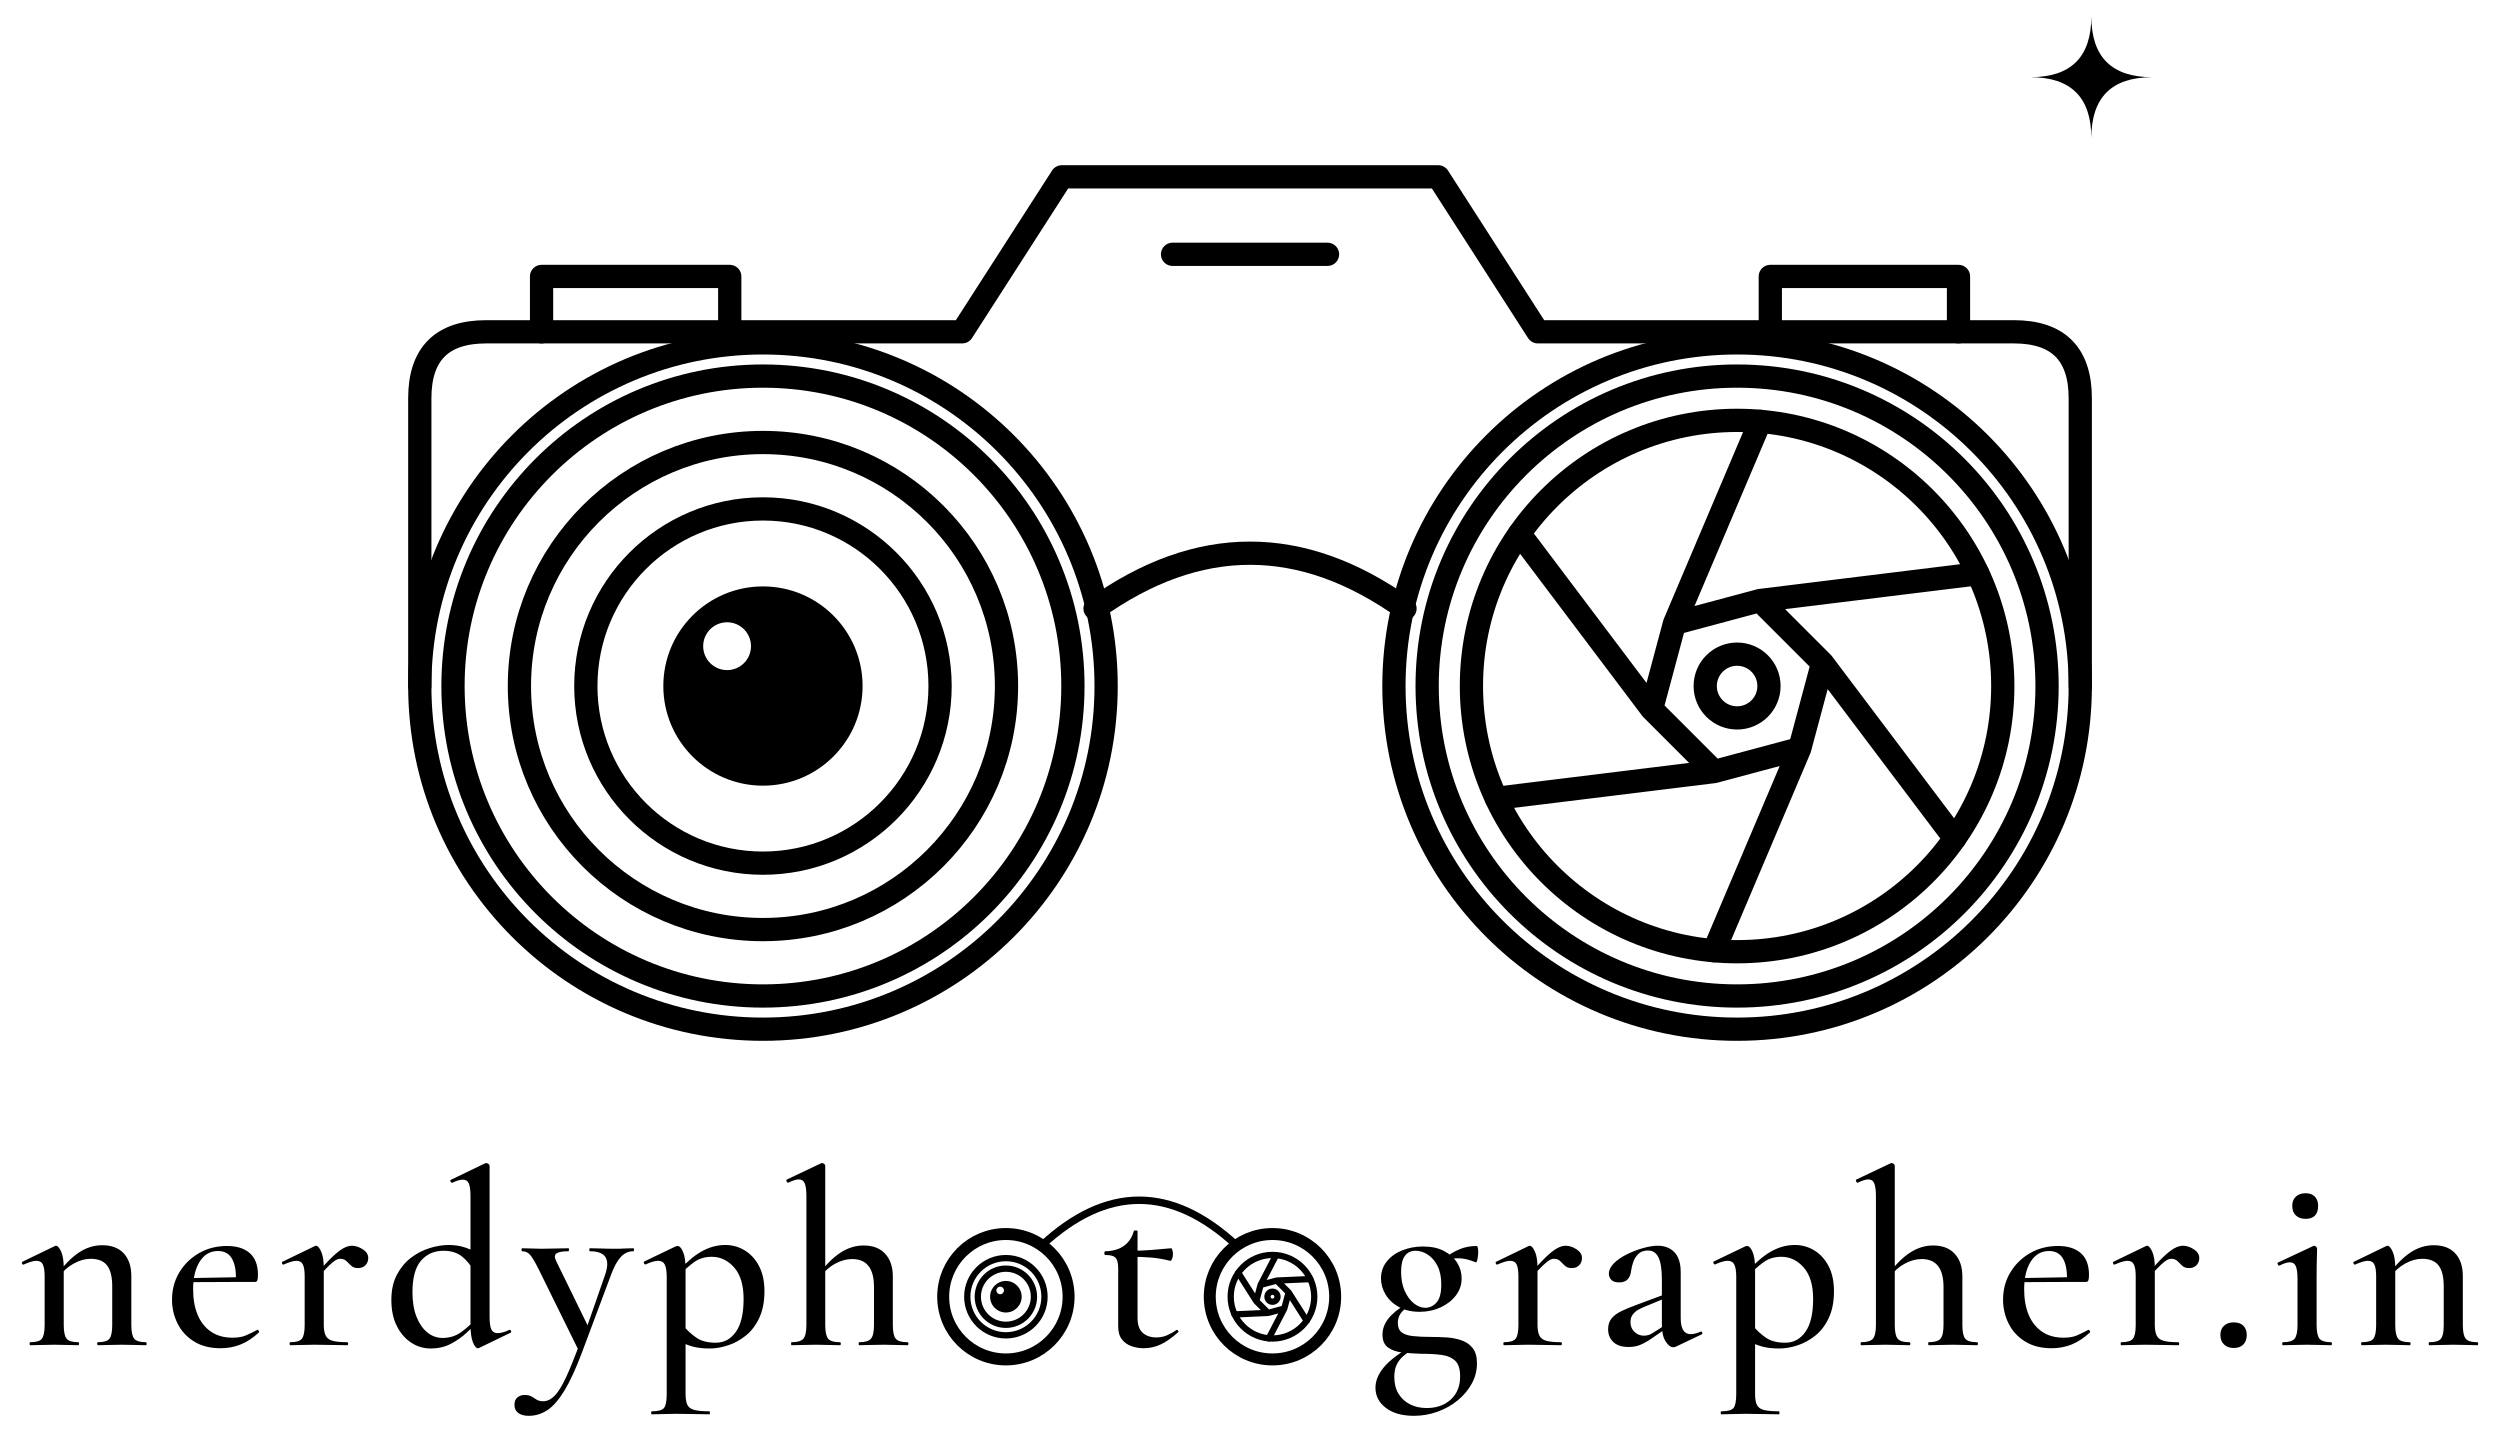
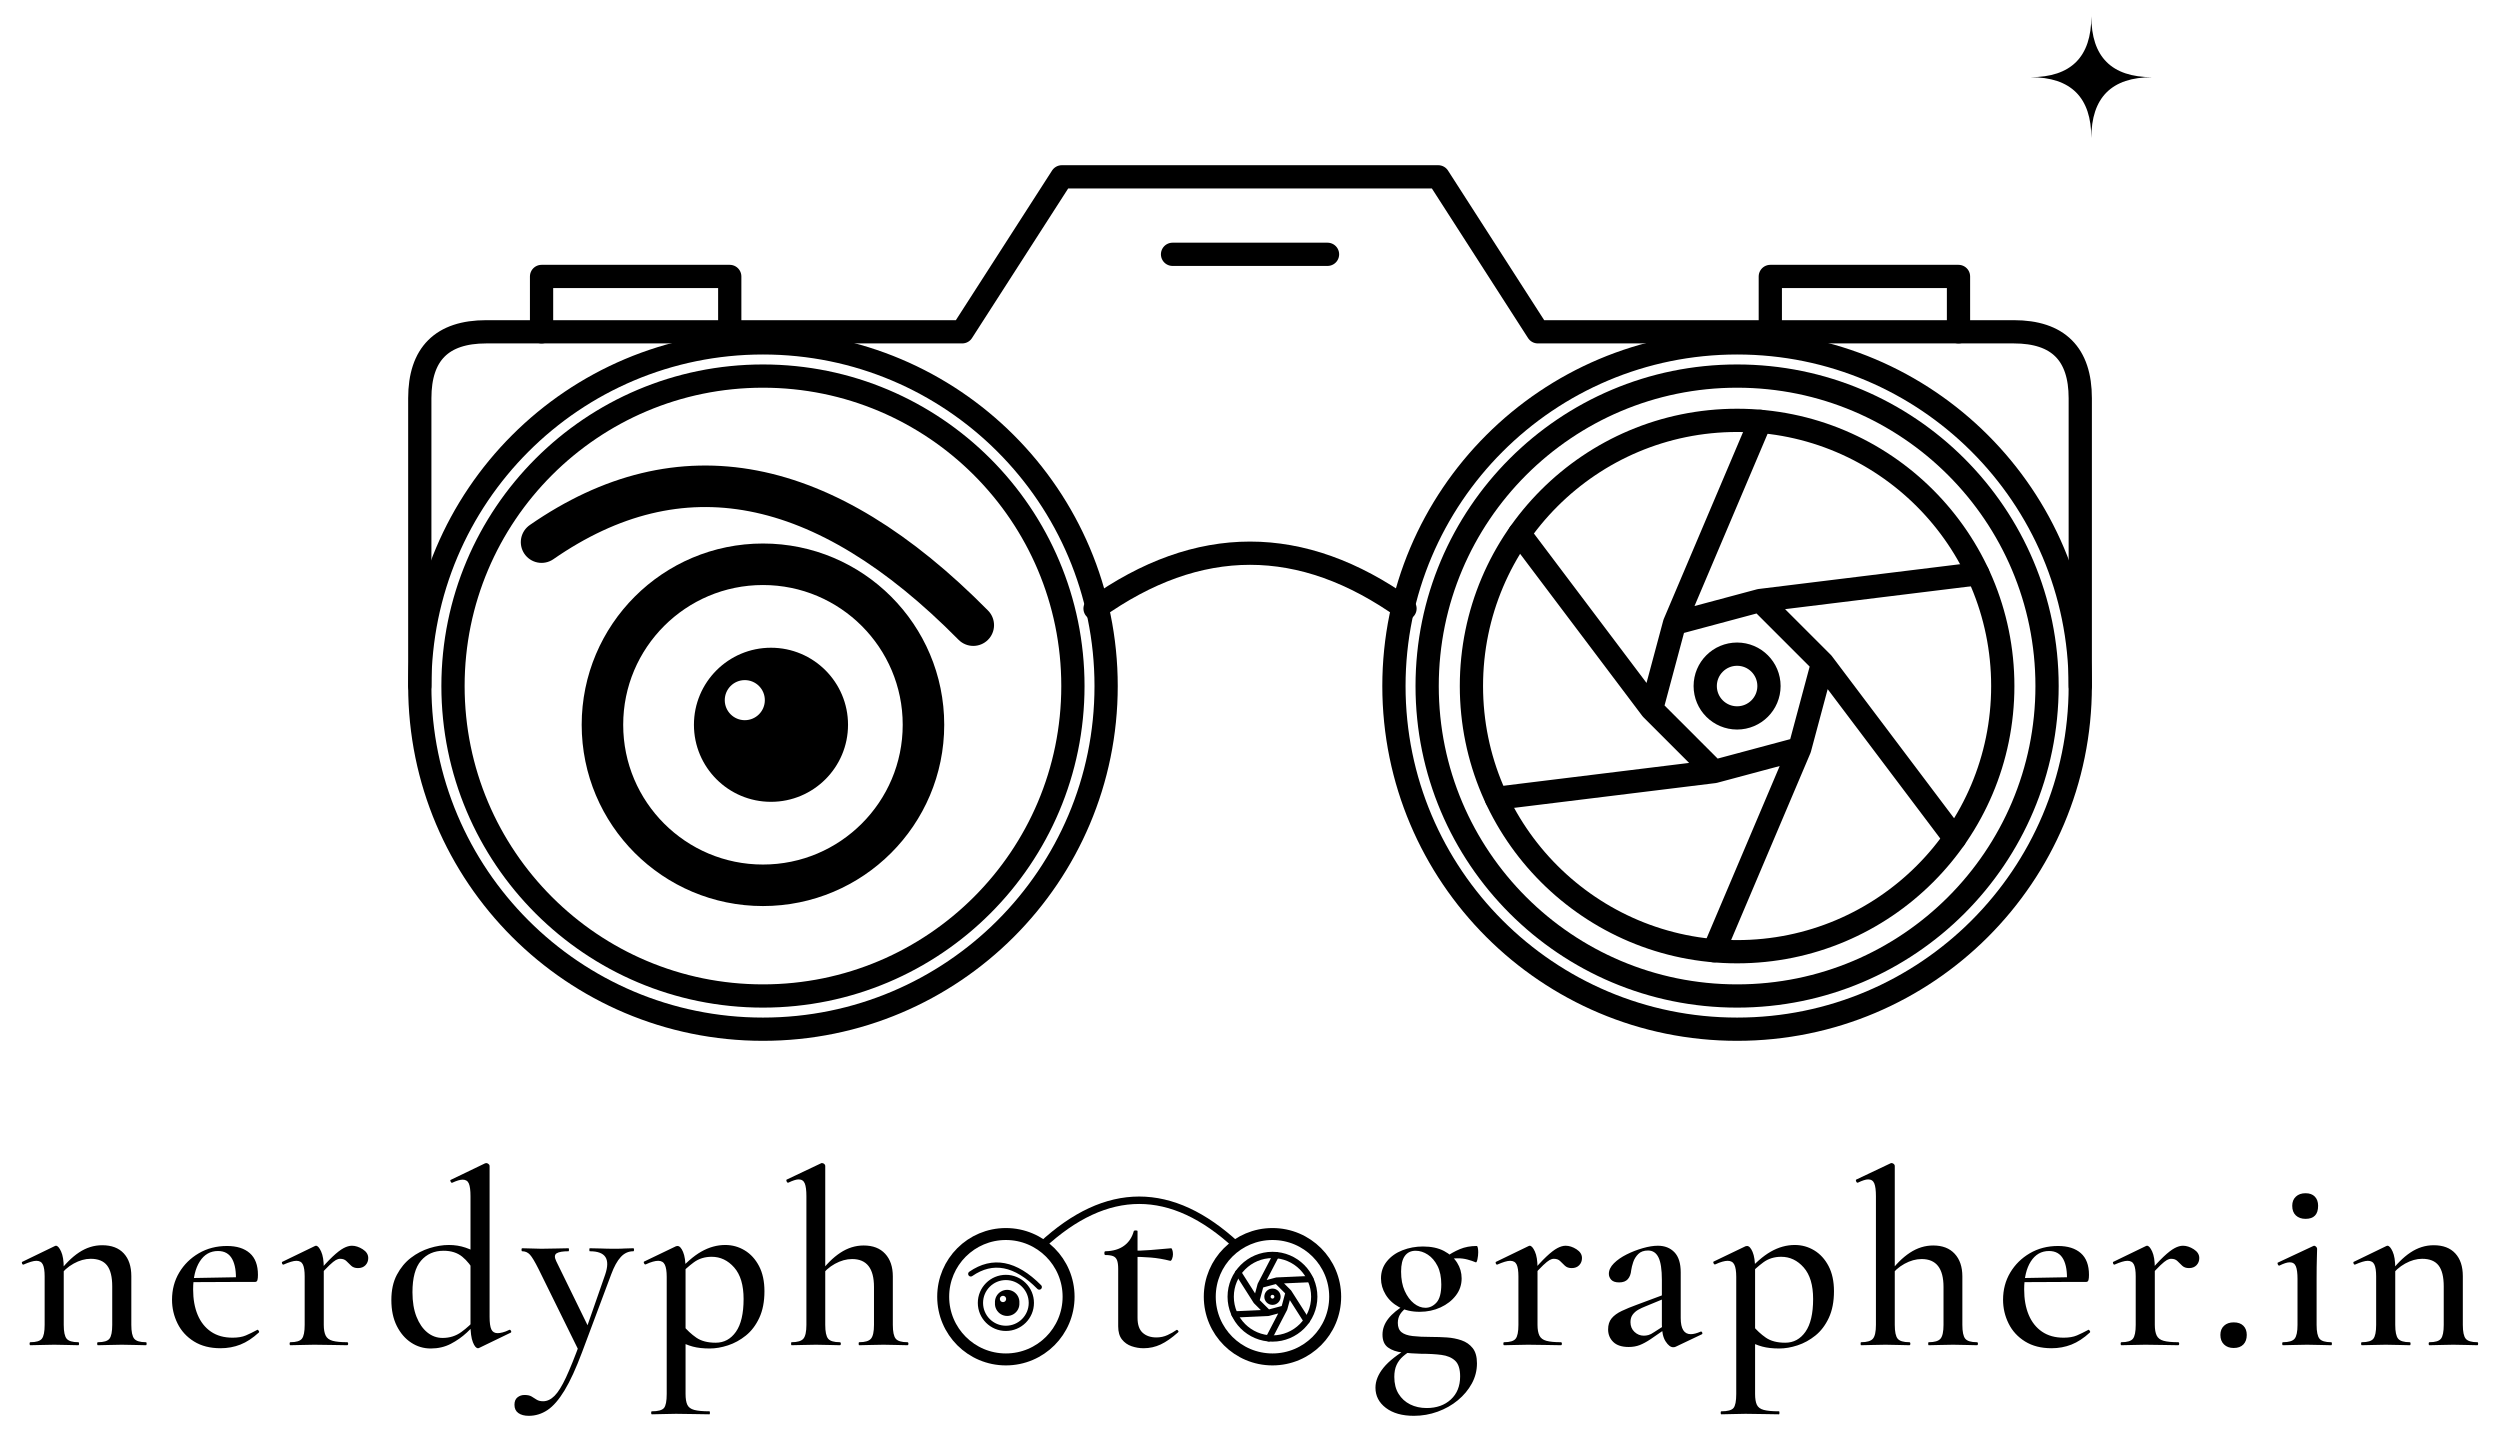
<svg xmlns="http://www.w3.org/2000/svg" viewBox="0 0 457.73 263.23" width="457.73" height="263.23" fill="none">
  <g transform="translate(4 4)">
    <g transform="translate(22.19 0) scale(1.0134)">
      <g transform="translate(0 -30)">
        <g fill="none" stroke="currentColor" stroke-width="4.2" stroke-linecap="round" stroke-linejoin="round">
          <path d="M 50 150 L 50 98 Q 50 86 62 86 L 148 86 L 166 58 L 234 58 L 252 86 L 338 86 Q 350 86 350 98 L 350 150" />
          <path d="M 72 86 V 76 H 106 V 86 M 294 86 V 76 H 328 V 86 M 186 72 H 214" />
          <circle cx="112.00" cy="150.00" r="62.00" />
          <circle cx="112.00" cy="150.00" r="56.00" />
          <circle cx="288.00" cy="150.00" r="62.00" />
          <circle cx="288.00" cy="150.00" r="56.00" />
          <path d="M 172 136 Q 200 116 228 136" />
-           <circle cx="112.00" cy="150.00" r="44.00" />
-           <circle cx="112.00" cy="150.00" r="32.00" />
-           <path fill-rule="evenodd" fill="currentColor" stroke="none" d="M 94.00 150.00 a 18.00 18.00 0 1 0 36.00 0 a 18.00 18.00 0 1 0 -36.00 0 Z M 101.20 142.80 a 4.32 4.32 0 1 0 8.64 0 a 4.32 4.32 0 1 0 -8.64 0 Z " />
+           <circle cx="112.00" cy="157.00" r="29.00" stroke-width="7.50" />
+           <path fill-rule="evenodd" fill="currentColor" stroke="none" d="M 99.53 157.00 a 13.92 13.92 0 1 0 27.84 0 a 13.92 13.92 0 1 0 -27.84 0 Z M 105.10 152.55 a 3.62 3.62 0 1 0 7.24 0 a 3.62 3.62 0 1 0 -7.24 0 Z " />
+           <path d="M 72.00 124.00 Q 109.50 98.00 150.00 139.00" stroke-width="7.50" />
          <path d="M 303.45 145.86 L 327.32 177.53 M 303.45 145.86 L 299.31 161.31 M 299.31 161.31 L 283.82 197.82 M 299.31 161.31 L 283.86 165.45 M 283.86 165.45 L 244.50 170.29 M 283.86 165.45 L 272.55 154.14 M 272.55 154.14 L 248.68 122.47 M 272.55 154.14 L 276.69 138.69 M 276.69 138.69 L 292.18 102.18 M 276.69 138.69 L 292.14 134.55 M 292.14 134.55 L 331.50 129.71 M 292.14 134.55 L 303.45 145.86 " />
          <circle cx="288.00" cy="150.00" r="48.00" />
          <circle cx="288.00" cy="150.00" r="5.76" />
          <path d="M 352 29 Q 352 40 363 40 Q 352 40 352 51 Q 352 40 341 40 Q 352 40 352 29 Z" fill="currentColor" stroke="none" />
        </g>
      </g>
    </g>
    <g transform="translate(0 214.84)">
      <g transform="translate(-0.38 27.46)">
        <g fill="none" stroke="currentColor" stroke-width="1" stroke-linecap="round" stroke-linejoin="round">
          <circle cx="180.55" cy="-8.88" r="11.48" stroke-width="2.19" />
          <circle cx="229.36" cy="-8.88" r="11.48" stroke-width="2.19" />
          <g stroke-width="1.15">
-             <circle cx="180.55" cy="-8.88" r="7.07" />
-             <circle cx="180.55" cy="-8.88" r="5.14" />
-             <path fill-rule="evenodd" fill="currentColor" stroke="none" d="M 177.66 -8.88 a 2.89 2.89 0 1 0 5.78 0 a 2.89 2.89 0 1 0 -5.78 0 Z M 178.81 -10.03 a 0.69 0.69 0 1 0 1.39 0 a 0.69 0.69 0 1 0 -1.39 0 Z " />
+             <circle cx="180.55" cy="-7.75" r="4.66" stroke-width="0.96" />
+             <path fill-rule="evenodd" fill="currentColor" stroke="none" d="M 178.55 -7.75 a 2.24 2.24 0 1 0 4.47 0 a 2.24 2.24 0 1 0 -4.47 0 Z M 179.44 -8.47 a 0.58 0.58 0 1 0 1.16 0 a 0.58 0.58 0 1 0 -1.16 0 Z " />
+             <path d="M 174.12 -13.06 Q 180.15 -17.23 186.66 -10.65" stroke-width="0.96" />
            <path d="M 232.32 -9.67 L 235.62 -4.49 M 232.32 -9.67 L 231.52 -6.71 M 231.52 -6.71 L 228.69 -1.26 M 231.52 -6.71 L 228.56 -5.92 M 228.56 -5.92 L 222.42 -5.64 M 228.56 -5.92 L 226.39 -8.08 M 226.39 -8.08 L 223.09 -13.27 M 226.39 -8.08 L 227.19 -11.05 M 227.19 -11.05 L 230.02 -16.50 M 227.19 -11.05 L 230.15 -11.84 M 230.15 -11.84 L 236.29 -12.11 M 230.15 -11.84 L 232.32 -9.67 " />
            <circle cx="229.36" cy="-8.88" r="7.65" />
            <circle cx="229.36" cy="-8.88" r="0.92" />
          </g>
          <path d="M 187.14 -18.29 Q 204.95 -34.80 222.77 -18.29" stroke-width="1.36" />
        </g>
        <path d="M14.306 0.0Q14.168 0.0 14.168 -0.276Q14.168 -0.552 14.306 -0.552Q15.916 -0.552 16.422 -1.196Q16.928 -1.84 16.928 -3.726V-10.764Q16.928 -13.386 15.985 -14.605Q15.042 -15.824 12.972 -15.824Q11.454 -15.824 9.867 -14.95Q8.28 -14.076 7.222 -12.558L6.992 -13.11Q8.832 -15.64 10.833 -16.974Q12.834 -18.308 15.088 -18.308Q17.664 -18.308 19.044 -16.813Q20.424 -15.318 20.424 -12.65V-3.726Q20.424 -1.84 20.953 -1.196Q21.482 -0.552 23.092 -0.552Q23.23 -0.552 23.23 -0.276Q23.23 0.0 23.092 0.0Q22.264 0.0 21.114 -0.046Q19.964 -0.092 18.676 -0.092Q17.48 -0.092 16.33 -0.046Q15.18 0.0 14.306 0.0ZM1.932 0.0Q1.794 0.0 1.794 -0.276Q1.794 -0.552 1.932 -0.552Q3.542 -0.552 4.048 -1.196Q4.554 -1.84 4.554 -3.726V-12.604Q4.554 -14.076 4.232 -14.766Q3.91 -15.456 3.036 -15.456Q2.622 -15.456 2.024 -15.272Q1.426 -15.088 0.69 -14.766Q0.506 -14.72 0.414 -14.973Q0.322 -15.226 0.46 -15.272L6.348 -18.124Q6.532 -18.216 6.624 -18.216Q7.084 -18.216 7.567 -17.158Q8.05 -16.1 8.05 -14.168V-3.726Q8.05 -1.84 8.579 -1.196Q9.108 -0.552 10.718 -0.552Q10.856 -0.552 10.856 -0.276Q10.856 0.0 10.718 0.0Q9.89 0.0 8.74 -0.046Q7.59 -0.092 6.302 -0.092Q5.106 -0.092 3.956 -0.046Q2.806 0.0 1.932 0.0ZM36.754 0.552Q33.902 0.552 31.901 -0.69Q29.9 -1.932 28.888 -3.979Q27.876 -6.026 27.876 -8.326Q27.876 -11.086 29.187 -13.294Q30.498 -15.502 32.775 -16.836Q35.052 -18.17 37.95 -18.17Q40.618 -18.17 42.113 -16.859Q43.608 -15.548 43.608 -12.88Q43.608 -12.282 43.516 -11.937Q43.424 -11.592 43.102 -11.592H39.56Q39.698 -14.306 38.893 -15.778Q38.088 -17.25 36.294 -17.25Q34.178 -17.25 32.959 -15.341Q31.74 -13.432 31.74 -10.212Q31.74 -7.544 32.568 -5.566Q33.396 -3.588 35.006 -2.484Q36.616 -1.38 38.962 -1.38Q40.434 -1.38 41.4 -1.794Q42.366 -2.208 43.47 -2.806Q43.562 -2.898 43.723 -2.691Q43.884 -2.484 43.792 -2.346Q42.09 -0.782 40.388 -0.115Q38.686 0.552 36.754 0.552ZM30.498 -11.546 30.452 -12.282 40.71 -12.466V-11.592ZM54.648 -12.466 54.326 -13.018Q56.074 -15.088 57.27 -16.215Q58.466 -17.342 59.294 -17.779Q60.122 -18.216 60.812 -18.216Q61.778 -18.216 62.79 -17.572Q63.802 -16.928 63.802 -15.962Q63.802 -15.18 63.296 -14.651Q62.79 -14.122 61.916 -14.122Q61.134 -14.122 60.674 -14.559Q60.214 -14.996 59.8 -15.41Q59.386 -15.824 58.65 -15.824Q58.282 -15.824 57.868 -15.594Q57.454 -15.364 56.695 -14.651Q55.936 -13.938 54.648 -12.466ZM49.542 0.0Q49.404 0.0 49.404 -0.276Q49.404 -0.552 49.542 -0.552Q51.152 -0.552 51.658 -1.196Q52.164 -1.84 52.164 -3.726V-12.604Q52.164 -14.076 51.842 -14.766Q51.52 -15.456 50.646 -15.456Q50.232 -15.456 49.634 -15.272Q49.036 -15.088 48.3 -14.766Q48.116 -14.72 48.024 -14.973Q47.932 -15.226 48.07 -15.272L53.958 -18.124Q54.142 -18.216 54.234 -18.216Q54.694 -18.216 55.177 -17.158Q55.66 -16.1 55.66 -14.168V-3.726Q55.66 -2.484 56.005 -1.771Q56.35 -1.058 57.293 -0.805Q58.236 -0.552 59.938 -0.552Q60.122 -0.552 60.122 -0.276Q60.122 0.0 59.938 0.0Q58.788 0.0 57.247 -0.046Q55.706 -0.092 53.912 -0.092Q52.716 -0.092 51.566 -0.046Q50.416 0.0 49.542 0.0ZM75.256 0.598Q73.278 0.598 71.645 -0.483Q70.012 -1.564 69.023 -3.542Q68.034 -5.52 68.034 -8.28Q68.034 -10.994 69.046 -12.903Q70.058 -14.812 71.622 -16.008Q73.186 -17.204 75.026 -17.779Q76.866 -18.354 78.568 -18.354Q80.178 -18.354 81.604 -17.871Q83.03 -17.388 84.18 -16.606L83.398 -13.202Q82.34 -15.134 81.006 -16.215Q79.672 -17.296 77.602 -17.296Q75.026 -17.296 73.462 -15.479Q71.898 -13.662 71.898 -9.706Q71.898 -7.084 72.634 -5.221Q73.37 -3.358 74.612 -2.346Q75.854 -1.334 77.418 -1.334Q79.35 -1.334 80.845 -2.415Q82.34 -3.496 83.674 -5.014L84.134 -4.646Q83.168 -3.542 81.857 -2.323Q80.546 -1.104 78.913 -0.253Q77.28 0.598 75.256 0.598ZM86.02 -32.844V-5.198Q86.02 -3.588 86.342 -2.898Q86.664 -2.208 87.492 -2.208Q87.86 -2.208 88.412 -2.346Q88.964 -2.484 89.608 -2.806Q89.792 -2.898 89.93 -2.645Q90.068 -2.392 89.884 -2.3L84.18 0.46Q83.996 0.552 83.904 0.552Q83.398 0.552 82.961 -0.552Q82.524 -1.656 82.524 -3.772V-27.278Q82.524 -28.888 82.225 -29.601Q81.926 -30.314 81.098 -30.314Q80.73 -30.314 80.27 -30.176Q79.81 -30.038 79.212 -29.762Q79.028 -29.67 78.89 -29.946Q78.752 -30.222 78.89 -30.268L85.192 -33.304Q85.284 -33.35 85.422 -33.35Q85.606 -33.35 85.813 -33.189Q86.02 -33.028 86.02 -32.844ZM112.332 -17.756Q112.47 -17.756 112.47 -17.48Q112.47 -17.204 112.332 -17.204Q110.998 -17.204 110.032 -16.146Q109.066 -15.088 108.284 -12.972L102.948 1.288Q101.292 5.704 99.751 8.257Q98.21 10.81 96.623 11.868Q95.036 12.926 93.196 12.926Q92.0 12.926 91.287 12.42Q90.574 11.914 90.574 10.902Q90.574 9.982 91.126 9.545Q91.678 9.108 92.414 9.108Q93.242 9.108 93.702 9.384Q94.162 9.66 94.622 9.959Q95.082 10.258 95.818 10.258Q96.922 10.258 97.911 9.269Q98.9 8.28 100.004 5.911Q101.108 3.542 102.626 -0.598L102.534 1.38L94.99 -13.938Q93.978 -15.962 93.403 -16.583Q92.828 -17.204 92.0 -17.204Q91.862 -17.204 91.862 -17.48Q91.862 -17.756 92.0 -17.756Q92.828 -17.756 93.748 -17.71Q94.668 -17.664 95.496 -17.664Q97.06 -17.664 98.279 -17.71Q99.498 -17.756 100.464 -17.756Q100.556 -17.756 100.556 -17.48Q100.556 -17.204 100.464 -17.204Q98.9 -17.204 98.302 -16.836Q97.704 -16.468 98.21 -15.41L104.282 -2.99L102.902 -0.644L107.18 -12.926Q107.916 -15.088 107.226 -16.146Q106.536 -17.204 104.374 -17.204Q104.282 -17.204 104.282 -17.48Q104.282 -17.756 104.374 -17.756Q105.478 -17.756 106.467 -17.71Q107.456 -17.664 109.02 -17.664Q110.078 -17.664 110.745 -17.71Q111.412 -17.756 112.332 -17.756ZM115.736 12.65Q115.598 12.65 115.598 12.374Q115.598 12.098 115.736 12.098Q117.438 12.098 117.944 11.5Q118.45 10.902 118.45 8.924V-12.512Q118.45 -14.03 118.105 -14.743Q117.76 -15.456 116.886 -15.456Q116.472 -15.456 115.897 -15.295Q115.322 -15.134 114.632 -14.812Q114.448 -14.72 114.31 -14.973Q114.172 -15.226 114.31 -15.318L120.152 -18.124Q120.29 -18.17 120.428 -18.17Q120.98 -18.17 121.44 -17.089Q121.9 -16.008 121.9 -13.984V8.924Q121.9 10.212 122.222 10.902Q122.544 11.592 123.487 11.845Q124.43 12.098 126.27 12.098Q126.362 12.098 126.362 12.374Q126.362 12.65 126.27 12.65Q125.028 12.65 123.464 12.604Q121.9 12.558 120.152 12.558Q118.956 12.558 117.783 12.604Q116.61 12.65 115.736 12.65ZM126.316 0.598Q124.522 0.598 123.234 0.253Q121.946 -0.092 120.244 -0.966L121.394 -3.68Q122.544 -2.3 123.878 -1.38Q125.212 -0.46 127.42 -0.46Q129.72 -0.46 131.123 -2.461Q132.526 -4.462 132.526 -8.464Q132.526 -12.282 130.801 -14.237Q129.076 -16.192 126.684 -16.192Q124.798 -16.192 123.418 -15.18Q122.038 -14.168 120.704 -12.742L120.29 -13.202Q122.636 -15.916 124.775 -17.135Q126.914 -18.354 129.168 -18.354Q131.1 -18.354 132.733 -17.365Q134.366 -16.376 135.355 -14.49Q136.344 -12.604 136.344 -9.89Q136.344 -7.038 135.401 -5.014Q134.458 -2.99 132.94 -1.771Q131.422 -0.552 129.674 0.023Q127.926 0.598 126.316 0.598ZM141.312 0.0Q141.22 0.0 141.22 -0.276Q141.22 -0.552 141.312 -0.552Q142.922 -0.552 143.474 -1.196Q144.026 -1.84 144.026 -3.726V-27.278Q144.026 -28.888 143.727 -29.624Q143.428 -30.36 142.6 -30.36Q141.956 -30.36 140.714 -29.762Q140.53 -29.716 140.415 -29.969Q140.3 -30.222 140.392 -30.314L146.694 -33.304Q146.786 -33.35 146.809 -33.35Q146.832 -33.35 146.878 -33.35Q147.108 -33.35 147.292 -33.189Q147.476 -33.028 147.476 -32.844V-3.726Q147.476 -1.84 148.005 -1.196Q148.534 -0.552 150.144 -0.552Q150.328 -0.552 150.328 -0.276Q150.328 0.0 150.144 0.0Q149.27 0.0 148.166 -0.046Q147.062 -0.092 145.774 -0.092Q144.486 -0.092 143.336 -0.046Q142.186 0.0 141.312 0.0ZM153.686 0.0Q153.594 0.0 153.594 -0.276Q153.594 -0.552 153.686 -0.552Q155.296 -0.552 155.848 -1.196Q156.4 -1.84 156.4 -3.726V-10.672Q156.4 -15.778 152.398 -15.778Q150.834 -15.778 149.247 -14.904Q147.66 -14.03 146.648 -12.558L146.418 -13.11Q148.212 -15.594 150.236 -16.928Q152.26 -18.262 154.514 -18.262Q157.044 -18.262 158.447 -16.744Q159.85 -15.226 159.85 -12.604V-3.726Q159.85 -1.84 160.379 -1.196Q160.908 -0.552 162.518 -0.552Q162.702 -0.552 162.702 -0.276Q162.702 0.0 162.518 0.0Q161.644 0.0 160.54 -0.046Q159.436 -0.092 158.148 -0.092Q156.86 -0.092 155.71 -0.046Q154.56 0.0 153.686 0.0ZM205.758 0.552Q204.654 0.552 203.573 0.184Q202.492 -0.184 201.802 -1.058Q201.112 -1.932 201.112 -3.45V-13.984Q201.112 -14.996 200.905 -15.548Q200.698 -16.1 200.192 -16.307Q199.686 -16.514 198.766 -16.514Q198.582 -16.514 198.582 -16.859Q198.582 -17.204 198.766 -17.204Q200.882 -17.25 202.193 -18.216Q203.504 -19.182 203.964 -20.884Q204.01 -21.022 204.332 -21.022Q204.654 -21.022 204.654 -20.884V-5.014Q204.654 -3.128 205.597 -2.277Q206.54 -1.426 208.104 -1.426Q209.208 -1.426 210.151 -1.863Q211.094 -2.3 211.738 -2.76Q211.876 -2.898 212.06 -2.691Q212.244 -2.484 212.06 -2.346Q210.358 -0.828 208.886 -0.138Q207.414 0.552 205.758 0.552ZM210.634 -15.456Q208.794 -15.916 207.092 -16.054Q205.39 -16.192 203.458 -16.192V-17.296Q205.298 -17.296 207.069 -17.434Q208.84 -17.572 210.818 -17.756Q210.91 -17.756 211.025 -17.434Q211.14 -17.112 211.14 -16.652Q211.14 -16.238 210.979 -15.824Q210.818 -15.41 210.634 -15.456ZM255.254 12.926Q252.034 12.926 250.125 11.477Q248.216 10.028 248.216 7.774Q248.216 5.934 249.688 4.117Q251.16 2.3 254.472 0.368L254.932 0.874Q254.012 1.38 253.253 2.047Q252.494 2.714 252.08 3.611Q251.666 4.508 251.666 5.796Q251.666 7.636 252.448 8.901Q253.23 10.166 254.564 10.833Q255.898 11.5 257.6 11.5Q260.314 11.5 262.016 9.936Q263.718 8.372 263.718 5.704Q263.718 3.68 262.798 2.829Q261.878 1.978 260.291 1.771Q258.704 1.564 256.542 1.564Q254.794 1.518 253.161 1.334Q251.528 1.15 250.516 0.414Q249.504 -0.322 249.504 -1.932Q249.504 -3.496 250.562 -4.853Q251.62 -6.21 253.782 -7.498L254.242 -7.13Q253.23 -6.44 252.77 -5.727Q252.31 -5.014 252.31 -4.094Q252.31 -2.944 252.977 -2.392Q253.644 -1.84 255.024 -1.679Q256.404 -1.518 258.474 -1.518Q259.854 -1.518 261.28 -1.426Q262.706 -1.334 263.971 -0.897Q265.236 -0.46 266.018 0.529Q266.8 1.518 266.8 3.312Q266.8 5.29 265.857 7.015Q264.914 8.74 263.304 10.074Q261.694 11.408 259.601 12.167Q257.508 12.926 255.254 12.926ZM256.312 -6.118Q254.104 -6.118 252.517 -6.992Q250.93 -7.866 250.079 -9.269Q249.228 -10.672 249.228 -12.236Q249.228 -14.03 250.309 -15.364Q251.39 -16.698 253.161 -17.388Q254.932 -18.078 256.91 -18.078Q259.21 -18.078 260.774 -17.25Q262.338 -16.422 263.166 -15.111Q263.994 -13.8 263.994 -12.236Q263.994 -10.488 262.936 -9.108Q261.878 -7.728 260.13 -6.923Q258.382 -6.118 256.312 -6.118ZM257.37 -6.854Q258.52 -6.854 259.394 -7.82Q260.268 -8.786 260.268 -11.132Q260.268 -13.156 259.578 -14.513Q258.888 -15.87 257.807 -16.583Q256.726 -17.296 255.576 -17.296Q254.288 -17.296 253.598 -16.353Q252.908 -15.41 252.908 -13.478Q252.908 -11.408 253.575 -9.936Q254.242 -8.464 255.254 -7.659Q256.266 -6.854 257.37 -6.854ZM260.82 -14.49 260.866 -16.008Q262.292 -17.02 263.672 -17.595Q265.052 -18.17 266.754 -18.17Q266.892 -18.17 266.961 -17.825Q267.03 -17.48 267.03 -17.02Q267.03 -16.422 266.892 -15.755Q266.754 -15.088 266.57 -15.18Q265.926 -15.456 265.075 -15.686Q264.224 -15.916 263.304 -15.916Q262.752 -15.916 262.223 -15.847Q261.694 -15.778 261.142 -15.594ZM276.874 -12.466 276.552 -13.018Q278.3 -15.088 279.496 -16.215Q280.692 -17.342 281.52 -17.779Q282.348 -18.216 283.038 -18.216Q284.004 -18.216 285.016 -17.572Q286.028 -16.928 286.028 -15.962Q286.028 -15.18 285.522 -14.651Q285.016 -14.122 284.142 -14.122Q283.36 -14.122 282.9 -14.559Q282.44 -14.996 282.026 -15.41Q281.612 -15.824 280.876 -15.824Q280.508 -15.824 280.094 -15.594Q279.68 -15.364 278.921 -14.651Q278.162 -13.938 276.874 -12.466ZM271.768 0.0Q271.63 0.0 271.63 -0.276Q271.63 -0.552 271.768 -0.552Q273.378 -0.552 273.884 -1.196Q274.39 -1.84 274.39 -3.726V-12.604Q274.39 -14.076 274.068 -14.766Q273.746 -15.456 272.872 -15.456Q272.458 -15.456 271.86 -15.272Q271.262 -15.088 270.526 -14.766Q270.342 -14.72 270.25 -14.973Q270.158 -15.226 270.296 -15.272L276.184 -18.124Q276.368 -18.216 276.46 -18.216Q276.92 -18.216 277.403 -17.158Q277.886 -16.1 277.886 -14.168V-3.726Q277.886 -2.484 278.231 -1.771Q278.576 -1.058 279.519 -0.805Q280.462 -0.552 282.164 -0.552Q282.348 -0.552 282.348 -0.276Q282.348 0.0 282.164 0.0Q281.014 0.0 279.473 -0.046Q277.932 -0.092 276.138 -0.092Q274.942 -0.092 273.792 -0.046Q272.642 0.0 271.768 0.0ZM303.186 0.276Q303.002 0.368 302.726 0.368Q302.036 0.368 301.346 -0.69Q300.656 -1.748 300.656 -3.726V-11.96Q300.656 -14.812 300.035 -16.077Q299.414 -17.342 298.126 -17.342Q296.976 -17.342 296.332 -16.698Q295.688 -16.054 295.412 -15.226Q295.136 -14.398 295.044 -13.754Q294.952 -12.696 294.423 -12.098Q293.894 -11.5 292.836 -11.5Q291.824 -11.5 291.387 -11.983Q290.95 -12.466 290.95 -13.064Q290.95 -14.076 291.87 -14.996Q292.79 -15.916 294.216 -16.629Q295.642 -17.342 297.183 -17.779Q298.724 -18.216 299.92 -18.216Q301.806 -18.216 302.956 -17.02Q304.106 -15.824 304.106 -13.34V-4.968Q304.106 -3.496 304.566 -2.76Q305.026 -2.024 305.946 -2.024Q306.682 -2.024 307.74 -2.484Q307.924 -2.576 308.039 -2.323Q308.154 -2.07 307.924 -1.978ZM294.584 0.322Q292.698 0.322 291.755 -0.598Q290.812 -1.518 290.812 -2.898Q290.812 -4.14 291.456 -4.922Q292.1 -5.704 293.319 -6.279Q294.538 -6.854 296.056 -7.406L301.116 -9.292L301.254 -8.602L297.574 -7.084Q296.976 -6.854 296.355 -6.509Q295.734 -6.164 295.32 -5.612Q294.906 -5.06 294.906 -4.232Q294.906 -3.128 295.642 -2.438Q296.378 -1.748 297.344 -1.748Q297.758 -1.748 298.195 -1.863Q298.632 -1.978 299.23 -2.392L301.806 -4.048L301.852 -3.358L298.586 -1.104Q297.482 -0.368 296.585 -0.023Q295.688 0.322 294.584 0.322ZM311.558 12.65Q311.42 12.65 311.42 12.374Q311.42 12.098 311.558 12.098Q313.26 12.098 313.766 11.5Q314.272 10.902 314.272 8.924V-12.512Q314.272 -14.03 313.927 -14.743Q313.582 -15.456 312.708 -15.456Q312.294 -15.456 311.719 -15.295Q311.144 -15.134 310.454 -14.812Q310.27 -14.72 310.132 -14.973Q309.994 -15.226 310.132 -15.318L315.974 -18.124Q316.112 -18.17 316.25 -18.17Q316.802 -18.17 317.262 -17.089Q317.722 -16.008 317.722 -13.984V8.924Q317.722 10.212 318.044 10.902Q318.366 11.592 319.309 11.845Q320.252 12.098 322.092 12.098Q322.184 12.098 322.184 12.374Q322.184 12.65 322.092 12.65Q320.85 12.65 319.286 12.604Q317.722 12.558 315.974 12.558Q314.778 12.558 313.605 12.604Q312.432 12.65 311.558 12.65ZM322.138 0.598Q320.344 0.598 319.056 0.253Q317.768 -0.092 316.066 -0.966L317.216 -3.68Q318.366 -2.3 319.7 -1.38Q321.034 -0.46 323.242 -0.46Q325.542 -0.46 326.945 -2.461Q328.348 -4.462 328.348 -8.464Q328.348 -12.282 326.623 -14.237Q324.898 -16.192 322.506 -16.192Q320.62 -16.192 319.24 -15.18Q317.86 -14.168 316.526 -12.742L316.112 -13.202Q318.458 -15.916 320.597 -17.135Q322.736 -18.354 324.99 -18.354Q326.922 -18.354 328.555 -17.365Q330.188 -16.376 331.177 -14.49Q332.166 -12.604 332.166 -9.89Q332.166 -7.038 331.223 -5.014Q330.28 -2.99 328.762 -1.771Q327.244 -0.552 325.496 0.023Q323.748 0.598 322.138 0.598ZM337.134 0.0Q337.042 0.0 337.042 -0.276Q337.042 -0.552 337.134 -0.552Q338.744 -0.552 339.296 -1.196Q339.848 -1.84 339.848 -3.726V-27.278Q339.848 -28.888 339.549 -29.624Q339.25 -30.36 338.422 -30.36Q337.778 -30.36 336.536 -29.762Q336.352 -29.716 336.237 -29.969Q336.122 -30.222 336.214 -30.314L342.516 -33.304Q342.608 -33.35 342.631 -33.35Q342.654 -33.35 342.7 -33.35Q342.93 -33.35 343.114 -33.189Q343.298 -33.028 343.298 -32.844V-3.726Q343.298 -1.84 343.827 -1.196Q344.356 -0.552 345.966 -0.552Q346.15 -0.552 346.15 -0.276Q346.15 0.0 345.966 0.0Q345.092 0.0 343.988 -0.046Q342.884 -0.092 341.596 -0.092Q340.308 -0.092 339.158 -0.046Q338.008 0.0 337.134 0.0ZM349.508 0.0Q349.416 0.0 349.416 -0.276Q349.416 -0.552 349.508 -0.552Q351.118 -0.552 351.67 -1.196Q352.222 -1.84 352.222 -3.726V-10.672Q352.222 -15.778 348.22 -15.778Q346.656 -15.778 345.069 -14.904Q343.482 -14.03 342.47 -12.558L342.24 -13.11Q344.034 -15.594 346.058 -16.928Q348.082 -18.262 350.336 -18.262Q352.866 -18.262 354.269 -16.744Q355.672 -15.226 355.672 -12.604V-3.726Q355.672 -1.84 356.201 -1.196Q356.73 -0.552 358.34 -0.552Q358.524 -0.552 358.524 -0.276Q358.524 0.0 358.34 0.0Q357.466 0.0 356.362 -0.046Q355.258 -0.092 353.97 -0.092Q352.682 -0.092 351.532 -0.046Q350.382 0.0 349.508 0.0ZM372.002 0.552Q369.15 0.552 367.149 -0.69Q365.148 -1.932 364.136 -3.979Q363.124 -6.026 363.124 -8.326Q363.124 -11.086 364.435 -13.294Q365.746 -15.502 368.023 -16.836Q370.3 -18.17 373.198 -18.17Q375.866 -18.17 377.361 -16.859Q378.856 -15.548 378.856 -12.88Q378.856 -12.282 378.764 -11.937Q378.672 -11.592 378.35 -11.592H374.808Q374.946 -14.306 374.141 -15.778Q373.336 -17.25 371.542 -17.25Q369.426 -17.25 368.207 -15.341Q366.988 -13.432 366.988 -10.212Q366.988 -7.544 367.816 -5.566Q368.644 -3.588 370.254 -2.484Q371.864 -1.38 374.21 -1.38Q375.682 -1.38 376.648 -1.794Q377.614 -2.208 378.718 -2.806Q378.81 -2.898 378.971 -2.691Q379.132 -2.484 379.04 -2.346Q377.338 -0.782 375.636 -0.115Q373.934 0.552 372.002 0.552ZM365.746 -11.546 365.7 -12.282 375.958 -12.466V-11.592ZM389.896 -12.466 389.574 -13.018Q391.322 -15.088 392.518 -16.215Q393.714 -17.342 394.542 -17.779Q395.37 -18.216 396.06 -18.216Q397.026 -18.216 398.038 -17.572Q399.05 -16.928 399.05 -15.962Q399.05 -15.18 398.544 -14.651Q398.038 -14.122 397.164 -14.122Q396.382 -14.122 395.922 -14.559Q395.462 -14.996 395.048 -15.41Q394.634 -15.824 393.898 -15.824Q393.53 -15.824 393.116 -15.594Q392.702 -15.364 391.943 -14.651Q391.184 -13.938 389.896 -12.466ZM384.79 0.0Q384.652 0.0 384.652 -0.276Q384.652 -0.552 384.79 -0.552Q386.4 -0.552 386.906 -1.196Q387.412 -1.84 387.412 -3.726V-12.604Q387.412 -14.076 387.09 -14.766Q386.768 -15.456 385.894 -15.456Q385.48 -15.456 384.882 -15.272Q384.284 -15.088 383.548 -14.766Q383.364 -14.72 383.272 -14.973Q383.18 -15.226 383.318 -15.272L389.206 -18.124Q389.39 -18.216 389.482 -18.216Q389.942 -18.216 390.425 -17.158Q390.908 -16.1 390.908 -14.168V-3.726Q390.908 -2.484 391.253 -1.771Q391.598 -1.058 392.541 -0.805Q393.484 -0.552 395.186 -0.552Q395.37 -0.552 395.37 -0.276Q395.37 0.0 395.186 0.0Q394.036 0.0 392.495 -0.046Q390.954 -0.092 389.16 -0.092Q387.964 -0.092 386.814 -0.046Q385.664 0.0 384.79 0.0ZM405.352 0.506Q404.248 0.506 403.581 -0.138Q402.914 -0.782 402.914 -1.886Q402.914 -2.944 403.581 -3.565Q404.248 -4.186 405.352 -4.186Q406.502 -4.186 407.123 -3.565Q407.744 -2.944 407.744 -1.886Q407.744 -0.782 407.123 -0.138Q406.502 0.506 405.352 0.506ZM414.368 0.0Q414.23 0.0 414.23 -0.276Q414.23 -0.552 414.368 -0.552Q415.978 -0.552 416.507 -1.196Q417.036 -1.84 417.036 -3.726V-12.144Q417.036 -13.708 416.737 -14.444Q416.438 -15.18 415.61 -15.18Q415.242 -15.18 414.759 -15.019Q414.276 -14.858 413.724 -14.582Q413.54 -14.536 413.425 -14.812Q413.31 -15.088 413.448 -15.134L419.934 -18.17Q420.026 -18.216 420.072 -18.216Q420.256 -18.216 420.44 -18.032Q420.624 -17.848 420.624 -17.664Q420.624 -17.204 420.578 -15.87Q420.532 -14.536 420.532 -12.19V-3.726Q420.532 -1.84 421.061 -1.196Q421.59 -0.552 423.2 -0.552Q423.338 -0.552 423.338 -0.276Q423.338 0.0 423.2 0.0Q422.326 0.0 421.199 -0.046Q420.072 -0.092 418.784 -0.092Q417.542 -0.092 416.392 -0.046Q415.242 0.0 414.368 0.0ZM418.508 -23.138Q417.404 -23.138 416.737 -23.759Q416.07 -24.38 416.07 -25.53Q416.07 -26.588 416.737 -27.209Q417.404 -27.83 418.508 -27.83Q419.612 -27.83 420.21 -27.209Q420.808 -26.588 420.808 -25.53Q420.808 -23.138 418.508 -23.138ZM441.186 0.0Q441.048 0.0 441.048 -0.276Q441.048 -0.552 441.186 -0.552Q442.796 -0.552 443.302 -1.196Q443.808 -1.84 443.808 -3.726V-10.764Q443.808 -13.386 442.865 -14.605Q441.922 -15.824 439.852 -15.824Q438.334 -15.824 436.747 -14.95Q435.16 -14.076 434.102 -12.558L433.872 -13.11Q435.712 -15.64 437.713 -16.974Q439.714 -18.308 441.968 -18.308Q444.544 -18.308 445.924 -16.813Q447.304 -15.318 447.304 -12.65V-3.726Q447.304 -1.84 447.833 -1.196Q448.362 -0.552 449.972 -0.552Q450.11 -0.552 450.11 -0.276Q450.11 0.0 449.972 0.0Q449.144 0.0 447.994 -0.046Q446.844 -0.092 445.556 -0.092Q444.36 -0.092 443.21 -0.046Q442.06 0.0 441.186 0.0ZM428.812 0.0Q428.674 0.0 428.674 -0.276Q428.674 -0.552 428.812 -0.552Q430.422 -0.552 430.928 -1.196Q431.434 -1.84 431.434 -3.726V-12.604Q431.434 -14.076 431.112 -14.766Q430.79 -15.456 429.916 -15.456Q429.502 -15.456 428.904 -15.272Q428.306 -15.088 427.57 -14.766Q427.386 -14.72 427.294 -14.973Q427.202 -15.226 427.34 -15.272L433.228 -18.124Q433.412 -18.216 433.504 -18.216Q433.964 -18.216 434.447 -17.158Q434.93 -16.1 434.93 -14.168V-3.726Q434.93 -1.84 435.459 -1.196Q435.988 -0.552 437.598 -0.552Q437.736 -0.552 437.736 -0.276Q437.736 0.0 437.598 0.0Q436.77 0.0 435.62 -0.046Q434.47 -0.092 433.182 -0.092Q431.986 -0.092 430.836 -0.046Q429.686 0.0 428.812 0.0Z" fill="currentColor" />
      </g>
    </g>
  </g>
</svg>
